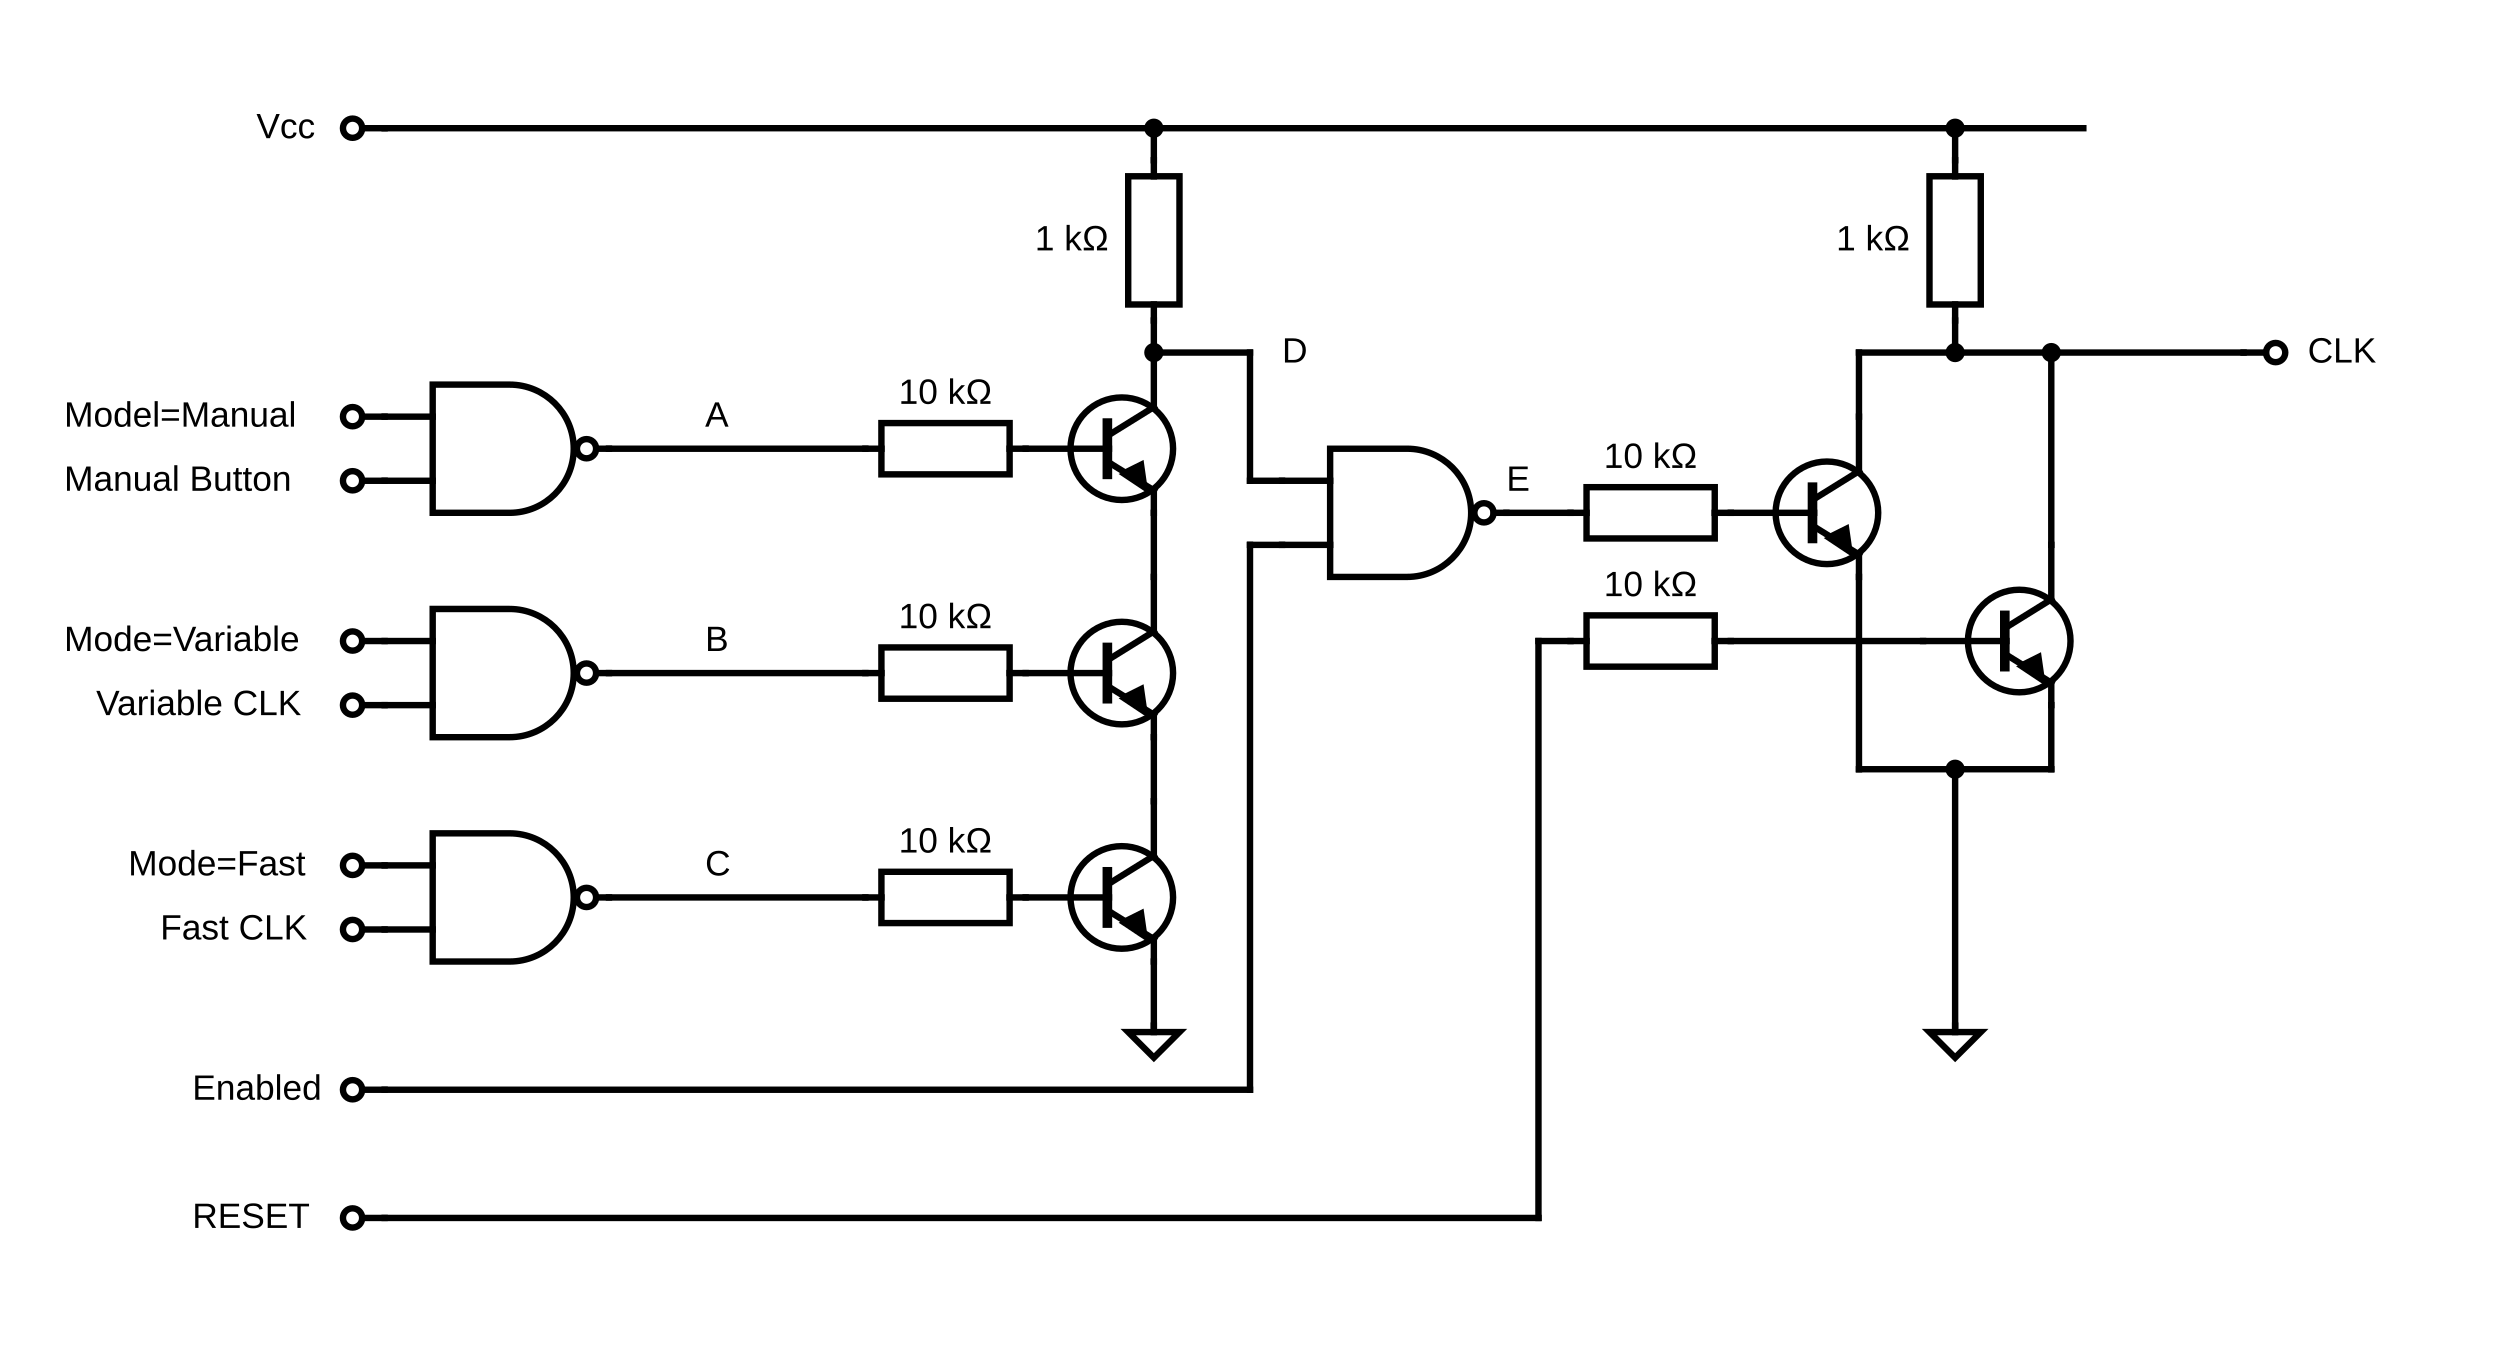
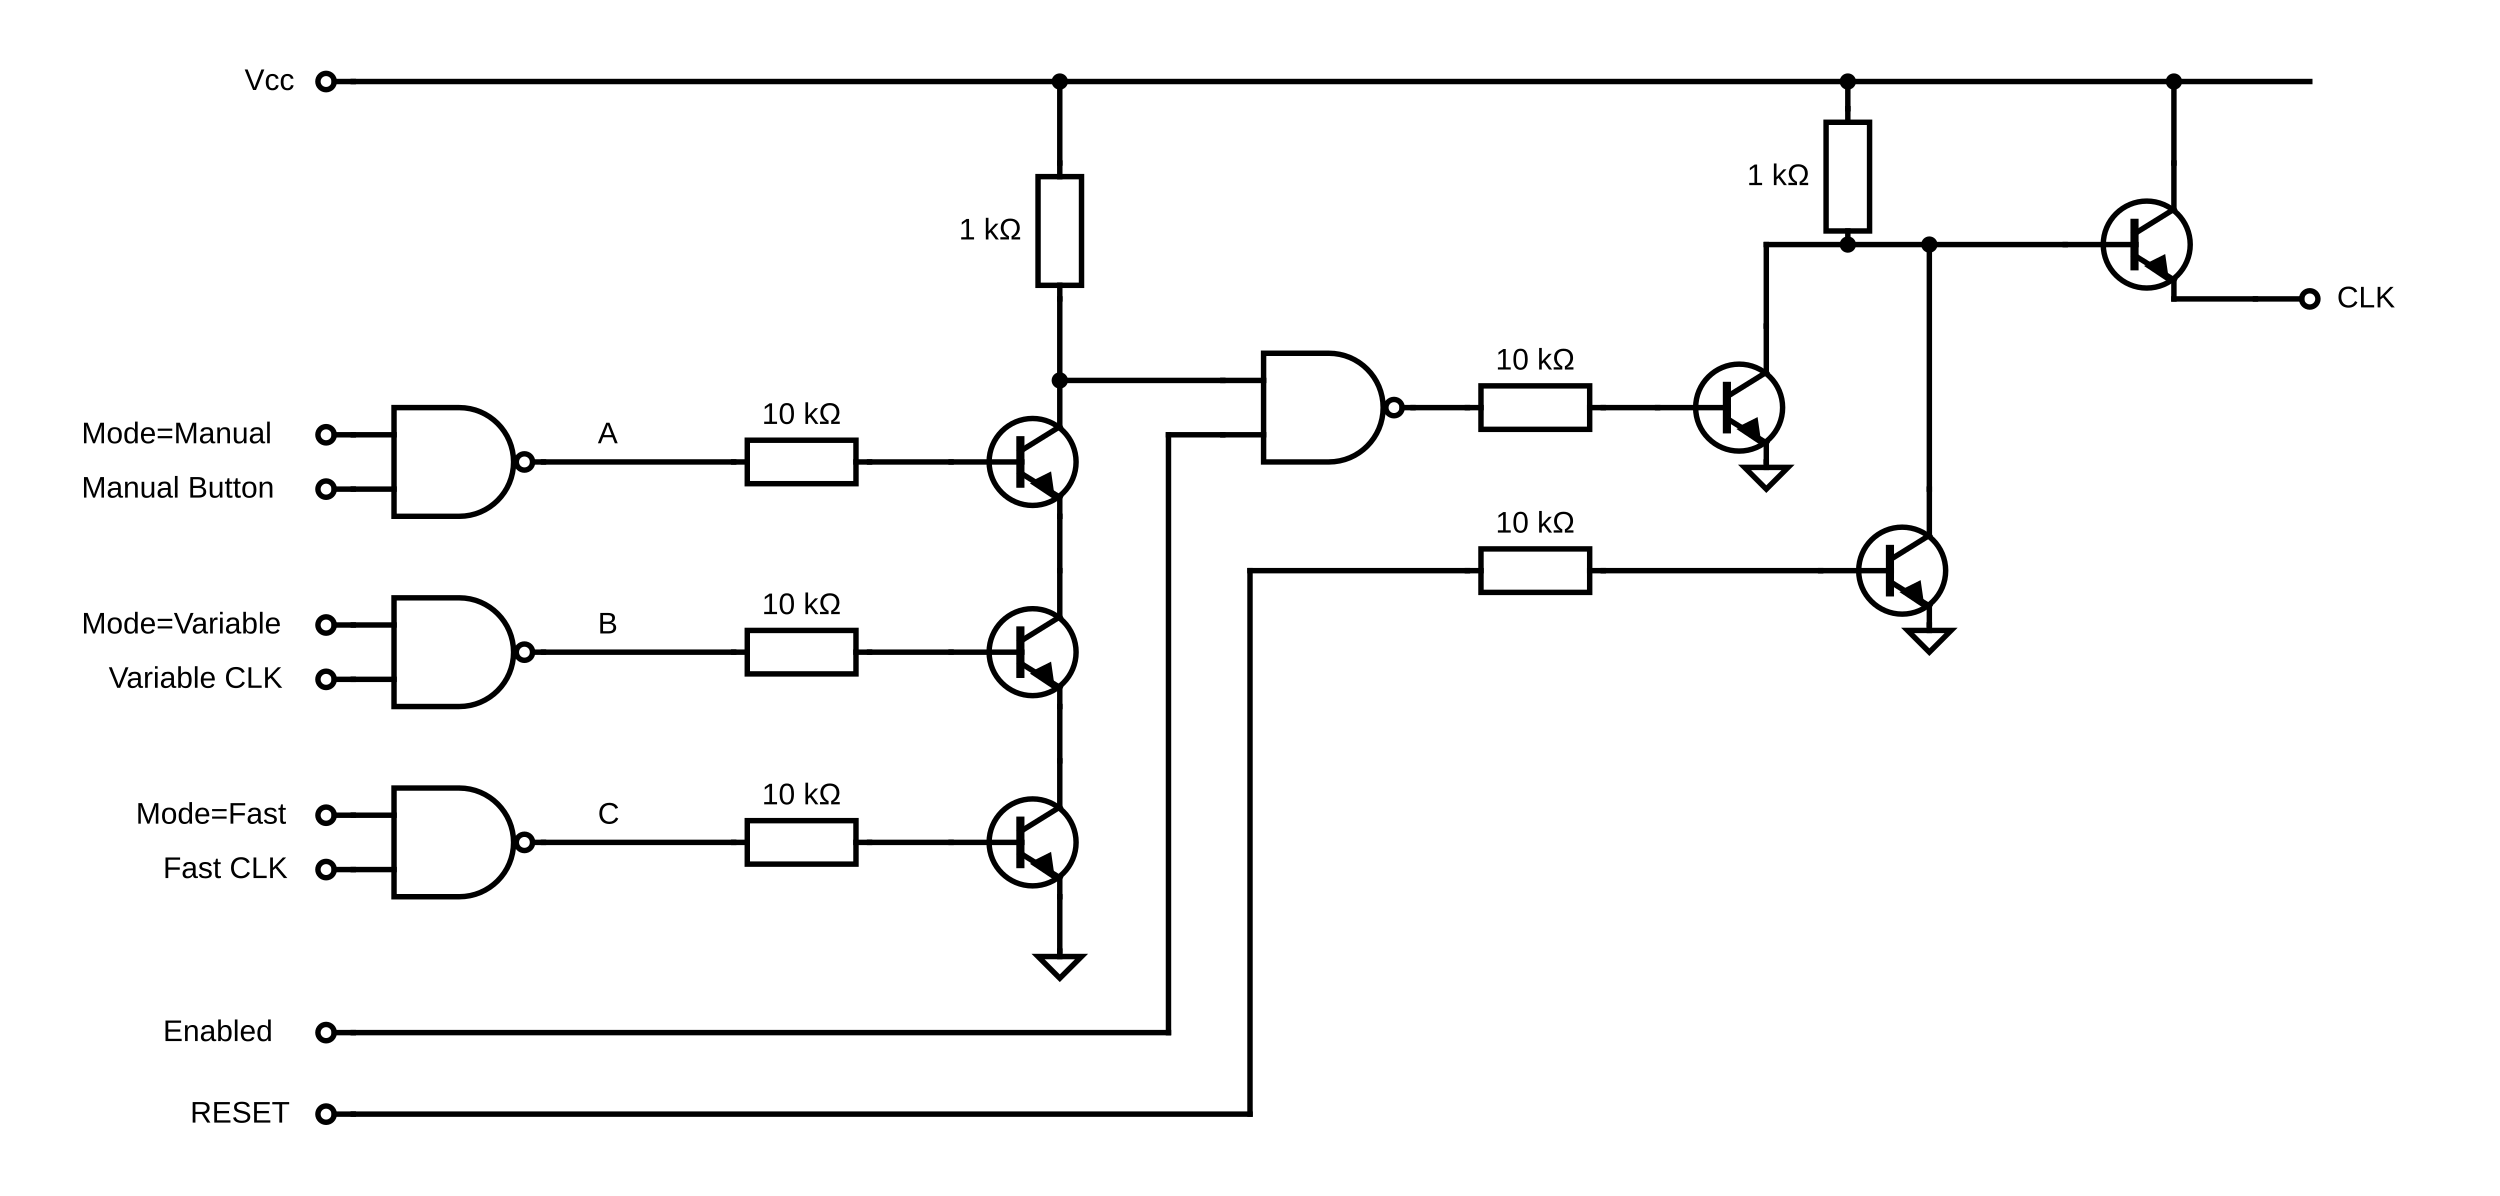
- <svg xmlns="http://www.w3.org/2000/svg" version="1.1" width="780" height="420">
-   <text x="470" y="150" style="font-family:Arial;font-size:11px;text-anchor:start" dominant-baseline="middle" transform="rotate(0, 470, 150)">E</text>
-   <text x="400" y="110" style="font-family:Arial;font-size:11px;text-anchor:start" dominant-baseline="middle" transform="rotate(0, 400, 110)">D</text>
-   <text x="220" y="270" style="font-family:Arial;font-size:11px;text-anchor:start" dominant-baseline="middle" transform="rotate(0, 220, 270)">C</text>
-   <text x="220" y="200" style="font-family:Arial;font-size:11px;text-anchor:start" dominant-baseline="middle" transform="rotate(0, 220, 200)">B</text>
-   <text x="220" y="130" style="font-family:Arial;font-size:11px;text-anchor:start" dominant-baseline="middle" transform="rotate(0, 220, 130)">A</text>
-   <text x="720" y="110" style="font-family:Arial;font-size:11px;text-anchor:start" dominant-baseline="middle" transform="rotate(0, 720, 110)">CLK</text>
-   <text x="60" y="380" style="font-family:Arial;font-size:11px;text-anchor:start" dominant-baseline="middle" transform="rotate(0, 60, 380)">RESET</text>
-   <text x="60" y="340" style="font-family:Arial;font-size:11px;text-anchor:start" dominant-baseline="middle" transform="rotate(0, 60, 340)">Enabled</text>
-   <text x="50" y="290" style="font-family:Arial;font-size:11px;text-anchor:start" dominant-baseline="middle" transform="rotate(0, 50, 290)">Fast CLK</text>
-   <text x="40" y="270" style="font-family:Arial;font-size:11px;text-anchor:start" dominant-baseline="middle" transform="rotate(0, 40, 270)">Mode=Fast</text>
-   <text x="30" y="220" style="font-family:Arial;font-size:11px;text-anchor:start" dominant-baseline="middle" transform="rotate(0, 30, 220)">Variable CLK</text>
-   <text x="20" y="200" style="font-family:Arial;font-size:11px;text-anchor:start" dominant-baseline="middle" transform="rotate(0, 20, 200)">Mode=Variable</text>
-   <text x="20" y="150" style="font-family:Arial;font-size:11px;text-anchor:start" dominant-baseline="middle" transform="rotate(0, 20, 150)">Manual Button</text>
-   <text x="20" y="130" style="font-family:Arial;font-size:11px;text-anchor:start" dominant-baseline="middle" transform="rotate(0, 20, 130)">Model=Manual</text>
-   <text x="80" y="40" style="font-family:Arial;font-size:11px;text-anchor:start" dominant-baseline="middle" transform="rotate(0, 80, 40)">Vcc</text>
-   <text x="718" y="110" style="font-family:Arial;font-size:12px;text-anchor:start" dominant-baseline="middle" transform="rotate(0, 718, 110)" />
-   <line x1="700" y1="110" x2="707" y2="110" style="stroke:rgb(0, 0, 0);stroke-linecap:square;stroke-width:2" />
-   <ellipse cx="710" cy="110" rx="3" ry="3" style="fill-opacity:0;fill:rgb(0, 0, 0);stroke:rgb(0, 0, 0);stroke-width:2" />
-   <text x="102" y="40" style="font-family:Arial;font-size:12px;text-anchor:end" dominant-baseline="middle" transform="rotate(0, 102, 40)" />
-   <line x1="113" y1="40" x2="120" y2="40" style="stroke:rgb(0, 0, 0);stroke-linecap:square;stroke-width:2" />
-   <ellipse cx="110" cy="40" rx="3" ry="3" style="fill-opacity:0;fill:rgb(0, 0, 0);stroke:rgb(0, 0, 0);stroke-width:2" />
-   <text x="102" y="380" style="font-family:Arial;font-size:12px;text-anchor:end" dominant-baseline="middle" transform="rotate(0, 102, 380)" />
-   <line x1="113" y1="380" x2="120" y2="380" style="stroke:rgb(0, 0, 0);stroke-linecap:square;stroke-width:2" />
-   <ellipse cx="110" cy="380" rx="3" ry="3" style="fill-opacity:0;fill:rgb(0, 0, 0);stroke:rgb(0, 0, 0);stroke-width:2" />
-   <text x="102" y="340" style="font-family:Arial;font-size:12px;text-anchor:end" dominant-baseline="middle" transform="rotate(0, 102, 340)" />
-   <line x1="113" y1="340" x2="120" y2="340" style="stroke:rgb(0, 0, 0);stroke-linecap:square;stroke-width:2" />
-   <ellipse cx="110" cy="340" rx="3" ry="3" style="fill-opacity:0;fill:rgb(0, 0, 0);stroke:rgb(0, 0, 0);stroke-width:2" />
-   <text x="102" y="290" style="font-family:Arial;font-size:12px;text-anchor:end" dominant-baseline="middle" transform="rotate(0, 102, 290)" />
-   <line x1="113" y1="290" x2="120" y2="290" style="stroke:rgb(0, 0, 0);stroke-linecap:square;stroke-width:2" />
-   <ellipse cx="110" cy="290" rx="3" ry="3" style="fill-opacity:0;fill:rgb(0, 0, 0);stroke:rgb(0, 0, 0);stroke-width:2" />
-   <text x="102" y="270" style="font-family:Arial;font-size:12px;text-anchor:end" dominant-baseline="middle" transform="rotate(0, 102, 270)" />
-   <line x1="113" y1="270" x2="120" y2="270" style="stroke:rgb(0, 0, 0);stroke-linecap:square;stroke-width:2" />
-   <ellipse cx="110" cy="270" rx="3" ry="3" style="fill-opacity:0;fill:rgb(0, 0, 0);stroke:rgb(0, 0, 0);stroke-width:2" />
-   <text x="102" y="220" style="font-family:Arial;font-size:12px;text-anchor:end" dominant-baseline="middle" transform="rotate(0, 102, 220)" />
-   <line x1="113" y1="220" x2="120" y2="220" style="stroke:rgb(0, 0, 0);stroke-linecap:square;stroke-width:2" />
-   <ellipse cx="110" cy="220" rx="3" ry="3" style="fill-opacity:0;fill:rgb(0, 0, 0);stroke:rgb(0, 0, 0);stroke-width:2" />
-   <text x="102" y="200" style="font-family:Arial;font-size:12px;text-anchor:end" dominant-baseline="middle" transform="rotate(0, 102, 200)" />
-   <line x1="113" y1="200" x2="120" y2="200" style="stroke:rgb(0, 0, 0);stroke-linecap:square;stroke-width:2" />
-   <ellipse cx="110" cy="200" rx="3" ry="3" style="fill-opacity:0;fill:rgb(0, 0, 0);stroke:rgb(0, 0, 0);stroke-width:2" />
-   <text x="102" y="150" style="font-family:Arial;font-size:12px;text-anchor:end" dominant-baseline="middle" transform="rotate(0, 102, 150)" />
-   <line x1="113" y1="150" x2="120" y2="150" style="stroke:rgb(0, 0, 0);stroke-linecap:square;stroke-width:2" />
-   <ellipse cx="110" cy="150" rx="3" ry="3" style="fill-opacity:0;fill:rgb(0, 0, 0);stroke:rgb(0, 0, 0);stroke-width:2" />
-   <text x="102" y="130" style="font-family:Arial;font-size:12px;text-anchor:end" dominant-baseline="middle" transform="rotate(0, 102, 130)" />
-   <line x1="113" y1="130" x2="120" y2="130" style="stroke:rgb(0, 0, 0);stroke-linecap:square;stroke-width:2" />
-   <ellipse cx="110" cy="130" rx="3" ry="3" style="fill-opacity:0;fill:rgb(0, 0, 0);stroke:rgb(0, 0, 0);stroke-width:2" />
-   <line x1="480" y1="200" x2="490" y2="200" style="stroke:rgb(0, 0, 0);stroke-linecap:square;stroke-width:2" />
-   <line x1="480" y1="200" x2="480" y2="380" style="stroke:rgb(0, 0, 0);stroke-linecap:square;stroke-width:2" />
-   <line x1="120" y1="380" x2="480" y2="380" style="stroke:rgb(0, 0, 0);stroke-linecap:square;stroke-width:2" />
-   <line x1="390" y1="170" x2="400" y2="170" style="stroke:rgb(0, 0, 0);stroke-linecap:square;stroke-width:2" />
-   <line x1="390" y1="170" x2="390" y2="340" style="stroke:rgb(0, 0, 0);stroke-linecap:square;stroke-width:2" />
-   <line x1="120" y1="340" x2="390" y2="340" style="stroke:rgb(0, 0, 0);stroke-linecap:square;stroke-width:2" />
-   <line x1="610" y1="320" x2="610" y2="322" style="stroke:rgb(0, 0, 0);stroke-linecap:square;stroke-width:2" />
-   <path d="M 602,322 L 618,322 L 610,330 L 602,322 Z" style="fill-opacity:0;fill:rgb(0, 0, 0);stroke:rgb(0, 0, 0);stroke-linecap:square;stroke-width:2" />
-   <line x1="360" y1="320" x2="360" y2="322" style="stroke:rgb(0, 0, 0);stroke-linecap:square;stroke-width:2" />
-   <path d="M 352,322 L 368,322 L 360,330 L 352,322 Z" style="fill-opacity:0;fill:rgb(0, 0, 0);stroke:rgb(0, 0, 0);stroke-linecap:square;stroke-width:2" />
-   <line x1="190" y1="280" x2="270" y2="280" style="stroke:rgb(0, 0, 0);stroke-linecap:square;stroke-width:2" />
-   <line x1="190" y1="210" x2="270" y2="210" style="stroke:rgb(0, 0, 0);stroke-linecap:square;stroke-width:2" />
-   <line x1="190" y1="140" x2="270" y2="140" style="stroke:rgb(0, 0, 0);stroke-linecap:square;stroke-width:2" />
-   <line x1="470" y1="160" x2="490" y2="160" style="stroke:rgb(0, 0, 0);stroke-linecap:square;stroke-width:2" />
-   <line x1="540" y1="200" x2="600" y2="200" style="stroke:rgb(0, 0, 0);stroke-linecap:square;stroke-width:2" />
-   <line x1="610" y1="40" x2="610" y2="50" style="stroke:rgb(0, 0, 0);stroke-linecap:square;stroke-width:2" />
-   <line x1="360" y1="40" x2="360" y2="50" style="stroke:rgb(0, 0, 0);stroke-linecap:square;stroke-width:2" />
-   <line x1="390" y1="150" x2="400" y2="150" style="stroke:rgb(0, 0, 0);stroke-linecap:square;stroke-width:2" />
-   <line x1="390" y1="110" x2="390" y2="150" style="stroke:rgb(0, 0, 0);stroke-linecap:square;stroke-width:2" />
-   <line x1="360" y1="110" x2="390" y2="110" style="stroke:rgb(0, 0, 0);stroke-linecap:square;stroke-width:2" />
-   <line x1="360" y1="100" x2="360" y2="110" style="stroke:rgb(0, 0, 0);stroke-linecap:square;stroke-width:2" />
-   <line x1="270" y1="280" x2="275" y2="280" style="stroke:rgb(0, 0, 0);stroke-linecap:square;stroke-width:2" />
-   <line x1="315" y1="280" x2="320" y2="280" style="stroke:rgb(0, 0, 0);stroke-linecap:square;stroke-width:2" />
-   <rect x="275" y="272" width="40" height="16" style="fill-opacity:0;fill:rgb(0, 0, 0);stroke:rgb(0, 0, 0);stroke-width:2" />
-   <text x="295" y="266" style="font-family:Arial;font-size:11px;text-anchor:middle" dominant-baseline="baseline" transform="rotate(0, 295, 266)">10 kΩ</text>
-   <line x1="270" y1="210" x2="275" y2="210" style="stroke:rgb(0, 0, 0);stroke-linecap:square;stroke-width:2" />
-   <line x1="315" y1="210" x2="320" y2="210" style="stroke:rgb(0, 0, 0);stroke-linecap:square;stroke-width:2" />
-   <rect x="275" y="202" width="40" height="16" style="fill-opacity:0;fill:rgb(0, 0, 0);stroke:rgb(0, 0, 0);stroke-width:2" />
-   <text x="295" y="196" style="font-family:Arial;font-size:11px;text-anchor:middle" dominant-baseline="baseline" transform="rotate(0, 295, 196)">10 kΩ</text>
-   <line x1="270" y1="140" x2="275" y2="140" style="stroke:rgb(0, 0, 0);stroke-linecap:square;stroke-width:2" />
-   <line x1="315" y1="140" x2="320" y2="140" style="stroke:rgb(0, 0, 0);stroke-linecap:square;stroke-width:2" />
-   <rect x="275" y="132" width="40" height="16" style="fill-opacity:0;fill:rgb(0, 0, 0);stroke:rgb(0, 0, 0);stroke-width:2" />
-   <text x="295" y="126" style="font-family:Arial;font-size:11px;text-anchor:middle" dominant-baseline="baseline" transform="rotate(0, 295, 126)">10 kΩ</text>
-   <line x1="490" y1="200" x2="495" y2="200" style="stroke:rgb(0, 0, 0);stroke-linecap:square;stroke-width:2" />
-   <line x1="535" y1="200" x2="540" y2="200" style="stroke:rgb(0, 0, 0);stroke-linecap:square;stroke-width:2" />
-   <rect x="495" y="192" width="40" height="16" style="fill-opacity:0;fill:rgb(0, 0, 0);stroke:rgb(0, 0, 0);stroke-width:2" />
-   <text x="515" y="186" style="font-family:Arial;font-size:11px;text-anchor:middle" dominant-baseline="baseline" transform="rotate(0, 515, 186)">10 kΩ</text>
-   <line x1="490" y1="160" x2="495" y2="160" style="stroke:rgb(0, 0, 0);stroke-linecap:square;stroke-width:2" />
-   <line x1="535" y1="160" x2="540" y2="160" style="stroke:rgb(0, 0, 0);stroke-linecap:square;stroke-width:2" />
-   <rect x="495" y="152" width="40" height="16" style="fill-opacity:0;fill:rgb(0, 0, 0);stroke:rgb(0, 0, 0);stroke-width:2" />
-   <text x="515" y="146" style="font-family:Arial;font-size:11px;text-anchor:middle" dominant-baseline="baseline" transform="rotate(0, 515, 146)">10 kΩ</text>
-   <line x1="640" y1="110" x2="700" y2="110" style="stroke:rgb(0, 0, 0);stroke-linecap:square;stroke-width:2" />
-   <line x1="640" y1="110" x2="640" y2="170" style="stroke:rgb(0, 0, 0);stroke-linecap:square;stroke-width:2" />
-   <line x1="610" y1="110" x2="640" y2="110" style="stroke:rgb(0, 0, 0);stroke-linecap:square;stroke-width:2" />
-   <line x1="580" y1="110" x2="580" y2="130" style="stroke:rgb(0, 0, 0);stroke-linecap:square;stroke-width:2" />
-   <line x1="580" y1="110" x2="610" y2="110" style="stroke:rgb(0, 0, 0);stroke-linecap:square;stroke-width:2" />
-   <line x1="610" y1="100" x2="610" y2="110" style="stroke:rgb(0, 0, 0);stroke-linecap:square;stroke-width:2" />
-   <line x1="610" y1="50" x2="610" y2="55" style="stroke:rgb(0, 0, 0);stroke-linecap:square;stroke-width:2" />
-   <line x1="610" y1="95" x2="610" y2="100" style="stroke:rgb(0, 0, 0);stroke-linecap:square;stroke-width:2" />
-   <rect x="602" y="55" width="16" height="40" style="fill-opacity:0;fill:rgb(0, 0, 0);stroke:rgb(0, 0, 0);stroke-width:2" />
-   <text x="596" y="75" style="font-family:Arial;font-size:11px;text-anchor:end" dominant-baseline="middle" transform="rotate(0, 596, 75)">1 kΩ</text>
-   <line x1="360" y1="50" x2="360" y2="55" style="stroke:rgb(0, 0, 0);stroke-linecap:square;stroke-width:2" />
-   <line x1="360" y1="95" x2="360" y2="100" style="stroke:rgb(0, 0, 0);stroke-linecap:square;stroke-width:2" />
-   <rect x="352" y="55" width="16" height="40" style="fill-opacity:0;fill:rgb(0, 0, 0);stroke:rgb(0, 0, 0);stroke-width:2" />
-   <text x="346" y="75" style="font-family:Arial;font-size:11px;text-anchor:end" dominant-baseline="middle" transform="rotate(0, 346, 75)">1 kΩ</text>
-   <line x1="610" y1="240" x2="610" y2="320" style="stroke:rgb(0, 0, 0);stroke-linecap:square;stroke-width:2" />
-   <line x1="580" y1="240" x2="640" y2="240" style="stroke:rgb(0, 0, 0);stroke-linecap:square;stroke-width:2" />
-   <line x1="640" y1="220" x2="640" y2="240" style="stroke:rgb(0, 0, 0);stroke-linecap:square;stroke-width:2" />
-   <line x1="580" y1="180" x2="580" y2="240" style="stroke:rgb(0, 0, 0);stroke-linecap:square;stroke-width:2" />
-   <line x1="360" y1="300" x2="360" y2="320" style="stroke:rgb(0, 0, 0);stroke-linecap:square;stroke-width:2" />
-   <line x1="360" y1="230" x2="360" y2="250" style="stroke:rgb(0, 0, 0);stroke-linecap:square;stroke-width:2" />
-   <line x1="360" y1="160" x2="360" y2="180" style="stroke:rgb(0, 0, 0);stroke-linecap:square;stroke-width:2" />
-   <line x1="120" y1="40" x2="650" y2="40" style="stroke:rgb(0, 0, 0);stroke-linecap:square;stroke-width:2" />
-   <line x1="640" y1="170" x2="640" y2="187" style="stroke:rgb(0, 0, 0);stroke-linecap:square;stroke-width:2" />
-   <line x1="640" y1="213" x2="640" y2="220" style="stroke:rgb(0, 0, 0);stroke-linecap:square;stroke-width:2" />
-   <line x1="600" y1="200" x2="626" y2="200" style="stroke:rgb(0, 0, 0);stroke-linecap:square;stroke-width:2" />
-   <line x1="625.5" y1="192" x2="625.5" y2="208" style="stroke:rgb(0, 0, 0);stroke-linecap:square;stroke-width:3" />
-   <line x1="640" y1="187" x2="625.5" y2="196" style="stroke:rgb(0, 0, 0);stroke-linecap:square;stroke-width:2" />
-   <line x1="625.5" y1="204" x2="640" y2="213" style="stroke:rgb(0, 0, 0);stroke-linecap:square;stroke-width:2" />
-   <ellipse cx="630" cy="200" rx="16" ry="16" style="fill-opacity:0;fill:rgb(0, 0, 0);stroke:rgb(0, 0, 0);stroke-width:2" />
-   <path d="M 632,207 L 636,205 L 637,212 L 631,208 L 633,207" style="fill-opacity:1;fill:rgb(0, 0, 0);stroke:rgb(0, 0, 0);stroke-linecap:square;stroke-width:2" />
-   <line x1="580" y1="130" x2="580" y2="147" style="stroke:rgb(0, 0, 0);stroke-linecap:square;stroke-width:2" />
-   <line x1="580" y1="173" x2="580" y2="180" style="stroke:rgb(0, 0, 0);stroke-linecap:square;stroke-width:2" />
-   <line x1="540" y1="160" x2="566" y2="160" style="stroke:rgb(0, 0, 0);stroke-linecap:square;stroke-width:2" />
-   <line x1="565.5" y1="152" x2="565.5" y2="168" style="stroke:rgb(0, 0, 0);stroke-linecap:square;stroke-width:3" />
-   <line x1="580" y1="147" x2="565.5" y2="156" style="stroke:rgb(0, 0, 0);stroke-linecap:square;stroke-width:2" />
-   <line x1="565.5" y1="164" x2="580" y2="173" style="stroke:rgb(0, 0, 0);stroke-linecap:square;stroke-width:2" />
-   <ellipse cx="570" cy="160" rx="16" ry="16" style="fill-opacity:0;fill:rgb(0, 0, 0);stroke:rgb(0, 0, 0);stroke-width:2" />
-   <path d="M 572,167 L 576,165 L 577,172 L 571,168 L 573,167" style="fill-opacity:1;fill:rgb(0, 0, 0);stroke:rgb(0, 0, 0);stroke-linecap:square;stroke-width:2" />
-   <line x1="360" y1="250" x2="360" y2="267" style="stroke:rgb(0, 0, 0);stroke-linecap:square;stroke-width:2" />
-   <line x1="360" y1="293" x2="360" y2="300" style="stroke:rgb(0, 0, 0);stroke-linecap:square;stroke-width:2" />
-   <line x1="320" y1="280" x2="346" y2="280" style="stroke:rgb(0, 0, 0);stroke-linecap:square;stroke-width:2" />
-   <line x1="345.5" y1="272" x2="345.5" y2="288" style="stroke:rgb(0, 0, 0);stroke-linecap:square;stroke-width:3" />
-   <line x1="360" y1="267" x2="345.5" y2="276" style="stroke:rgb(0, 0, 0);stroke-linecap:square;stroke-width:2" />
-   <line x1="345.5" y1="284" x2="360" y2="293" style="stroke:rgb(0, 0, 0);stroke-linecap:square;stroke-width:2" />
-   <ellipse cx="350" cy="280" rx="16" ry="16" style="fill-opacity:0;fill:rgb(0, 0, 0);stroke:rgb(0, 0, 0);stroke-width:2" />
-   <path d="M 352,287 L 356,285 L 357,292 L 351,288 L 353,287" style="fill-opacity:1;fill:rgb(0, 0, 0);stroke:rgb(0, 0, 0);stroke-linecap:square;stroke-width:2" />
-   <line x1="360" y1="180" x2="360" y2="197" style="stroke:rgb(0, 0, 0);stroke-linecap:square;stroke-width:2" />
-   <line x1="360" y1="223" x2="360" y2="230" style="stroke:rgb(0, 0, 0);stroke-linecap:square;stroke-width:2" />
-   <line x1="320" y1="210" x2="346" y2="210" style="stroke:rgb(0, 0, 0);stroke-linecap:square;stroke-width:2" />
-   <line x1="345.5" y1="202" x2="345.5" y2="218" style="stroke:rgb(0, 0, 0);stroke-linecap:square;stroke-width:3" />
-   <line x1="360" y1="197" x2="345.5" y2="206" style="stroke:rgb(0, 0, 0);stroke-linecap:square;stroke-width:2" />
-   <line x1="345.5" y1="214" x2="360" y2="223" style="stroke:rgb(0, 0, 0);stroke-linecap:square;stroke-width:2" />
-   <ellipse cx="350" cy="210" rx="16" ry="16" style="fill-opacity:0;fill:rgb(0, 0, 0);stroke:rgb(0, 0, 0);stroke-width:2" />
-   <path d="M 352,217 L 356,215 L 357,222 L 351,218 L 353,217" style="fill-opacity:1;fill:rgb(0, 0, 0);stroke:rgb(0, 0, 0);stroke-linecap:square;stroke-width:2" />
-   <line x1="360" y1="110" x2="360" y2="127" style="stroke:rgb(0, 0, 0);stroke-linecap:square;stroke-width:2" />
-   <line x1="360" y1="153" x2="360" y2="160" style="stroke:rgb(0, 0, 0);stroke-linecap:square;stroke-width:2" />
-   <line x1="320" y1="140" x2="346" y2="140" style="stroke:rgb(0, 0, 0);stroke-linecap:square;stroke-width:2" />
-   <line x1="345.5" y1="132" x2="345.5" y2="148" style="stroke:rgb(0, 0, 0);stroke-linecap:square;stroke-width:3" />
-   <line x1="360" y1="127" x2="345.5" y2="136" style="stroke:rgb(0, 0, 0);stroke-linecap:square;stroke-width:2" />
-   <line x1="345.5" y1="144" x2="360" y2="153" style="stroke:rgb(0, 0, 0);stroke-linecap:square;stroke-width:2" />
-   <ellipse cx="350" cy="140" rx="16" ry="16" style="fill-opacity:0;fill:rgb(0, 0, 0);stroke:rgb(0, 0, 0);stroke-width:2" />
-   <path d="M 352,147 L 356,145 L 357,152 L 351,148 L 353,147" style="fill-opacity:1;fill:rgb(0, 0, 0);stroke:rgb(0, 0, 0);stroke-linecap:square;stroke-width:2" />
-   <line x1="400" y1="150" x2="415" y2="150" style="stroke:rgb(0, 0, 0);stroke-linecap:square;stroke-width:2" />
-   <line x1="400" y1="170" x2="415" y2="170" style="stroke:rgb(0, 0, 0);stroke-linecap:square;stroke-width:2" />
-   <path d="M 415,150 M 415,140 L 439,140 A 5,5 90 1 1 439,180 L 415,180 L 415,140 Z M 460,160 A 2,2 0 0 1 466,160 A 2,2 0 0 1 460,160 Z" style="fill-opacity:0;fill:rgb(0, 0, 0);stroke:rgb(0, 0, 0);stroke-linecap:square;stroke-width:2" />
-   <line x1="466" y1="160" x2="470" y2="160" style="stroke:rgb(0, 0, 0);stroke-linecap:square;stroke-width:2" />
-   <line x1="120" y1="270" x2="135" y2="270" style="stroke:rgb(0, 0, 0);stroke-linecap:square;stroke-width:2" />
-   <line x1="120" y1="290" x2="135" y2="290" style="stroke:rgb(0, 0, 0);stroke-linecap:square;stroke-width:2" />
-   <path d="M 135,270 M 135,260 L 159,260 A 5,5 90 1 1 159,300 L 135,300 L 135,260 Z M 180,280 A 2,2 0 0 1 186,280 A 2,2 0 0 1 180,280 Z" style="fill-opacity:0;fill:rgb(0, 0, 0);stroke:rgb(0, 0, 0);stroke-linecap:square;stroke-width:2" />
-   <line x1="186" y1="280" x2="190" y2="280" style="stroke:rgb(0, 0, 0);stroke-linecap:square;stroke-width:2" />
-   <line x1="120" y1="200" x2="135" y2="200" style="stroke:rgb(0, 0, 0);stroke-linecap:square;stroke-width:2" />
-   <line x1="120" y1="220" x2="135" y2="220" style="stroke:rgb(0, 0, 0);stroke-linecap:square;stroke-width:2" />
-   <path d="M 135,200 M 135,190 L 159,190 A 5,5 90 1 1 159,230 L 135,230 L 135,190 Z M 180,210 A 2,2 0 0 1 186,210 A 2,2 0 0 1 180,210 Z" style="fill-opacity:0;fill:rgb(0, 0, 0);stroke:rgb(0, 0, 0);stroke-linecap:square;stroke-width:2" />
-   <line x1="186" y1="210" x2="190" y2="210" style="stroke:rgb(0, 0, 0);stroke-linecap:square;stroke-width:2" />
-   <line x1="120" y1="130" x2="135" y2="130" style="stroke:rgb(0, 0, 0);stroke-linecap:square;stroke-width:2" />
-   <line x1="120" y1="150" x2="135" y2="150" style="stroke:rgb(0, 0, 0);stroke-linecap:square;stroke-width:2" />
-   <path d="M 135,130 M 135,120 L 159,120 A 5,5 90 1 1 159,160 L 135,160 L 135,120 Z M 180,140 A 2,2 0 0 1 186,140 A 2,2 0 0 1 180,140 Z" style="fill-opacity:0;fill:rgb(0, 0, 0);stroke:rgb(0, 0, 0);stroke-linecap:square;stroke-width:2" />
-   <line x1="186" y1="140" x2="190" y2="140" style="stroke:rgb(0, 0, 0);stroke-linecap:square;stroke-width:2" />
-   <ellipse cx="610" cy="40" rx="2" ry="2" style="fill-opacity:1;fill:rgb(0, 0, 0);stroke:rgb(0, 0, 0);stroke-width:2" />
-   <ellipse cx="360" cy="40" rx="2" ry="2" style="fill-opacity:1;fill:rgb(0, 0, 0);stroke:rgb(0, 0, 0);stroke-width:2" />
-   <ellipse cx="360" cy="110" rx="2" ry="2" style="fill-opacity:1;fill:rgb(0, 0, 0);stroke:rgb(0, 0, 0);stroke-width:2" />
-   <ellipse cx="640" cy="110" rx="2" ry="2" style="fill-opacity:1;fill:rgb(0, 0, 0);stroke:rgb(0, 0, 0);stroke-width:2" />
-   <ellipse cx="610" cy="110" rx="2" ry="2" style="fill-opacity:1;fill:rgb(0, 0, 0);stroke:rgb(0, 0, 0);stroke-width:2" />
-   <ellipse cx="610" cy="240" rx="2" ry="2" style="fill-opacity:1;fill:rgb(0, 0, 0);stroke:rgb(0, 0, 0);stroke-width:2" />
+ <svg xmlns="http://www.w3.org/2000/svg" version="1.1" width="920" height="440">
+   <text x="860" y="110" style="font-family:Arial;font-size:11px;text-anchor:start" dominant-baseline="middle" transform="rotate(0, 860, 110)">CLK</text>
+   <text x="858" y="110" style="font-family:Arial;font-size:12px;text-anchor:start" dominant-baseline="middle" transform="rotate(0, 858, 110)" />
+   <line x1="830" y1="110" x2="847" y2="110" style="stroke:rgb(0, 0, 0);stroke-linecap:square;stroke-width:2" />
+   <ellipse cx="850" cy="110" rx="3" ry="3" style="fill-opacity:0;fill:rgb(0, 0, 0);stroke:rgb(0, 0, 0);stroke-width:2" />
+   <line x1="800" y1="110" x2="830" y2="110" style="stroke:rgb(0, 0, 0);stroke-linecap:square;stroke-width:2" />
+   <line x1="800" y1="30" x2="800" y2="60" style="stroke:rgb(0, 0, 0);stroke-linecap:square;stroke-width:2" />
+   <line x1="710" y1="90" x2="760" y2="90" style="stroke:rgb(0, 0, 0);stroke-linecap:square;stroke-width:2" />
+   <line x1="710" y1="230" x2="710" y2="232" style="stroke:rgb(0, 0, 0);stroke-linecap:square;stroke-width:2" />
+   <path d="M 702,232 L 718,232 L 710,240 L 702,232 Z" style="fill-opacity:0;fill:rgb(0, 0, 0);stroke:rgb(0, 0, 0);stroke-linecap:square;stroke-width:2" />
+   <line x1="650" y1="170" x2="650" y2="172" style="stroke:rgb(0, 0, 0);stroke-linecap:square;stroke-width:2" />
+   <path d="M 642,172 L 658,172 L 650,180 L 642,172 Z" style="fill-opacity:0;fill:rgb(0, 0, 0);stroke:rgb(0, 0, 0);stroke-linecap:square;stroke-width:2" />
+   <line x1="710" y1="90" x2="710" y2="180" style="stroke:rgb(0, 0, 0);stroke-linecap:square;stroke-width:2" />
+   <line x1="680" y1="90" x2="710" y2="90" style="stroke:rgb(0, 0, 0);stroke-linecap:square;stroke-width:2" />
+   <line x1="650" y1="90" x2="650" y2="120" style="stroke:rgb(0, 0, 0);stroke-linecap:square;stroke-width:2" />
+   <line x1="650" y1="90" x2="680" y2="90" style="stroke:rgb(0, 0, 0);stroke-linecap:square;stroke-width:2" />
+   <line x1="680" y1="30" x2="680" y2="40" style="stroke:rgb(0, 0, 0);stroke-linecap:square;stroke-width:2" />
+   <text x="70" y="410" style="font-family:Arial;font-size:11px;text-anchor:start" dominant-baseline="middle" transform="rotate(0, 70, 410)">RESET</text>
+   <text x="112" y="410" style="font-family:Arial;font-size:12px;text-anchor:end" dominant-baseline="middle" transform="rotate(0, 112, 410)" />
+   <line x1="123" y1="410" x2="130" y2="410" style="stroke:rgb(0, 0, 0);stroke-linecap:square;stroke-width:2" />
+   <ellipse cx="120" cy="410" rx="3" ry="3" style="fill-opacity:0;fill:rgb(0, 0, 0);stroke:rgb(0, 0, 0);stroke-width:2" />
+   <line x1="130" y1="410" x2="460" y2="410" style="stroke:rgb(0, 0, 0);stroke-linecap:square;stroke-width:2" />
+   <line x1="460" y1="210" x2="460" y2="410" style="stroke:rgb(0, 0, 0);stroke-linecap:square;stroke-width:2" />
+   <line x1="460" y1="210" x2="540" y2="210" style="stroke:rgb(0, 0, 0);stroke-linecap:square;stroke-width:2" />
+   <line x1="590" y1="210" x2="670" y2="210" style="stroke:rgb(0, 0, 0);stroke-linecap:square;stroke-width:2" />
+   <line x1="590" y1="150" x2="610" y2="150" style="stroke:rgb(0, 0, 0);stroke-linecap:square;stroke-width:2" />
+   <line x1="520" y1="150" x2="540" y2="150" style="stroke:rgb(0, 0, 0);stroke-linecap:square;stroke-width:2" />
+   <line x1="800" y1="60" x2="800" y2="77" style="stroke:rgb(0, 0, 0);stroke-linecap:square;stroke-width:2" />
+   <line x1="800" y1="103" x2="800" y2="110" style="stroke:rgb(0, 0, 0);stroke-linecap:square;stroke-width:2" />
+   <line x1="760" y1="90" x2="786" y2="90" style="stroke:rgb(0, 0, 0);stroke-linecap:square;stroke-width:2" />
+   <line x1="785.5" y1="82" x2="785.5" y2="98" style="stroke:rgb(0, 0, 0);stroke-linecap:square;stroke-width:3" />
+   <line x1="800" y1="77" x2="785.5" y2="86" style="stroke:rgb(0, 0, 0);stroke-linecap:square;stroke-width:2" />
+   <line x1="785.5" y1="94" x2="800" y2="103" style="stroke:rgb(0, 0, 0);stroke-linecap:square;stroke-width:2" />
+   <ellipse cx="790" cy="90" rx="16" ry="16" style="fill-opacity:0;fill:rgb(0, 0, 0);stroke:rgb(0, 0, 0);stroke-width:2" />
+   <path d="M 792,97 L 796,95 L 797,102 L 791,98 L 793,97" style="fill-opacity:1;fill:rgb(0, 0, 0);stroke:rgb(0, 0, 0);stroke-linecap:square;stroke-width:2" />
+   <line x1="680" y1="40" x2="680" y2="45" style="stroke:rgb(0, 0, 0);stroke-linecap:square;stroke-width:2" />
+   <line x1="680" y1="85" x2="680" y2="90" style="stroke:rgb(0, 0, 0);stroke-linecap:square;stroke-width:2" />
+   <rect x="672" y="45" width="16" height="40" style="fill-opacity:0;fill:rgb(0, 0, 0);stroke:rgb(0, 0, 0);stroke-width:2" />
+   <text x="666" y="65" style="font-family:Arial;font-size:11px;text-anchor:end" dominant-baseline="middle" transform="rotate(0, 666, 65)">1 kΩ</text>
+   <line x1="710" y1="180" x2="710" y2="197" style="stroke:rgb(0, 0, 0);stroke-linecap:square;stroke-width:2" />
+   <line x1="710" y1="223" x2="710" y2="230" style="stroke:rgb(0, 0, 0);stroke-linecap:square;stroke-width:2" />
+   <line x1="670" y1="210" x2="696" y2="210" style="stroke:rgb(0, 0, 0);stroke-linecap:square;stroke-width:2" />
+   <line x1="695.5" y1="202" x2="695.5" y2="218" style="stroke:rgb(0, 0, 0);stroke-linecap:square;stroke-width:3" />
+   <line x1="710" y1="197" x2="695.5" y2="206" style="stroke:rgb(0, 0, 0);stroke-linecap:square;stroke-width:2" />
+   <line x1="695.5" y1="214" x2="710" y2="223" style="stroke:rgb(0, 0, 0);stroke-linecap:square;stroke-width:2" />
+   <ellipse cx="700" cy="210" rx="16" ry="16" style="fill-opacity:0;fill:rgb(0, 0, 0);stroke:rgb(0, 0, 0);stroke-width:2" />
+   <path d="M 702,217 L 706,215 L 707,222 L 701,218 L 703,217" style="fill-opacity:1;fill:rgb(0, 0, 0);stroke:rgb(0, 0, 0);stroke-linecap:square;stroke-width:2" />
+   <line x1="650" y1="120" x2="650" y2="137" style="stroke:rgb(0, 0, 0);stroke-linecap:square;stroke-width:2" />
+   <line x1="650" y1="163" x2="650" y2="170" style="stroke:rgb(0, 0, 0);stroke-linecap:square;stroke-width:2" />
+   <line x1="610" y1="150" x2="636" y2="150" style="stroke:rgb(0, 0, 0);stroke-linecap:square;stroke-width:2" />
+   <line x1="635.5" y1="142" x2="635.5" y2="158" style="stroke:rgb(0, 0, 0);stroke-linecap:square;stroke-width:3" />
+   <line x1="650" y1="137" x2="635.5" y2="146" style="stroke:rgb(0, 0, 0);stroke-linecap:square;stroke-width:2" />
+   <line x1="635.5" y1="154" x2="650" y2="163" style="stroke:rgb(0, 0, 0);stroke-linecap:square;stroke-width:2" />
+   <ellipse cx="640" cy="150" rx="16" ry="16" style="fill-opacity:0;fill:rgb(0, 0, 0);stroke:rgb(0, 0, 0);stroke-width:2" />
+   <path d="M 642,157 L 646,155 L 647,162 L 641,158 L 643,157" style="fill-opacity:1;fill:rgb(0, 0, 0);stroke:rgb(0, 0, 0);stroke-linecap:square;stroke-width:2" />
+   <line x1="540" y1="210" x2="545" y2="210" style="stroke:rgb(0, 0, 0);stroke-linecap:square;stroke-width:2" />
+   <line x1="585" y1="210" x2="590" y2="210" style="stroke:rgb(0, 0, 0);stroke-linecap:square;stroke-width:2" />
+   <rect x="545" y="202" width="40" height="16" style="fill-opacity:0;fill:rgb(0, 0, 0);stroke:rgb(0, 0, 0);stroke-width:2" />
+   <text x="565" y="196" style="font-family:Arial;font-size:11px;text-anchor:middle" dominant-baseline="baseline" transform="rotate(0, 565, 196)">10 kΩ</text>
+   <line x1="540" y1="150" x2="545" y2="150" style="stroke:rgb(0, 0, 0);stroke-linecap:square;stroke-width:2" />
+   <line x1="585" y1="150" x2="590" y2="150" style="stroke:rgb(0, 0, 0);stroke-linecap:square;stroke-width:2" />
+   <rect x="545" y="142" width="40" height="16" style="fill-opacity:0;fill:rgb(0, 0, 0);stroke:rgb(0, 0, 0);stroke-width:2" />
+   <text x="565" y="136" style="font-family:Arial;font-size:11px;text-anchor:middle" dominant-baseline="baseline" transform="rotate(0, 565, 136)">10 kΩ</text>
+   <line x1="390" y1="30" x2="390" y2="60" style="stroke:rgb(0, 0, 0);stroke-linecap:square;stroke-width:2" />
+   <text x="90" y="30" style="font-family:Arial;font-size:11px;text-anchor:start" dominant-baseline="middle" transform="rotate(0, 90, 30)">Vcc</text>
+   <text x="112" y="30" style="font-family:Arial;font-size:12px;text-anchor:end" dominant-baseline="middle" transform="rotate(0, 112, 30)" />
+   <line x1="123" y1="30" x2="130" y2="30" style="stroke:rgb(0, 0, 0);stroke-linecap:square;stroke-width:2" />
+   <ellipse cx="120" cy="30" rx="3" ry="3" style="fill-opacity:0;fill:rgb(0, 0, 0);stroke:rgb(0, 0, 0);stroke-width:2" />
+   <line x1="130" y1="30" x2="850" y2="30" style="stroke:rgb(0, 0, 0);stroke-linecap:square;stroke-width:2" />
+   <line x1="390" y1="140" x2="450" y2="140" style="stroke:rgb(0, 0, 0);stroke-linecap:square;stroke-width:2" />
+   <line x1="390" y1="110" x2="390" y2="140" style="stroke:rgb(0, 0, 0);stroke-linecap:square;stroke-width:2" />
+   <line x1="390" y1="60" x2="390" y2="65" style="stroke:rgb(0, 0, 0);stroke-linecap:square;stroke-width:2" />
+   <line x1="390" y1="105" x2="390" y2="110" style="stroke:rgb(0, 0, 0);stroke-linecap:square;stroke-width:2" />
+   <rect x="382" y="65" width="16" height="40" style="fill-opacity:0;fill:rgb(0, 0, 0);stroke:rgb(0, 0, 0);stroke-width:2" />
+   <text x="376" y="85" style="font-family:Arial;font-size:11px;text-anchor:end" dominant-baseline="middle" transform="rotate(0, 376, 85)">1 kΩ</text>
+   <text x="60" y="380" style="font-family:Arial;font-size:11px;text-anchor:start" dominant-baseline="middle" transform="rotate(0, 60, 380)">Enabled</text>
+   <line x1="430" y1="160" x2="430" y2="380" style="stroke:rgb(0, 0, 0);stroke-linecap:square;stroke-width:2" />
+   <text x="112" y="380" style="font-family:Arial;font-size:12px;text-anchor:end" dominant-baseline="middle" transform="rotate(0, 112, 380)" />
+   <line x1="123" y1="380" x2="130" y2="380" style="stroke:rgb(0, 0, 0);stroke-linecap:square;stroke-width:2" />
+   <ellipse cx="120" cy="380" rx="3" ry="3" style="fill-opacity:0;fill:rgb(0, 0, 0);stroke:rgb(0, 0, 0);stroke-width:2" />
+   <line x1="130" y1="380" x2="430" y2="380" style="stroke:rgb(0, 0, 0);stroke-linecap:square;stroke-width:2" />
+   <line x1="390" y1="350" x2="390" y2="352" style="stroke:rgb(0, 0, 0);stroke-linecap:square;stroke-width:2" />
+   <path d="M 382,352 L 398,352 L 390,360 L 382,352 Z" style="fill-opacity:0;fill:rgb(0, 0, 0);stroke:rgb(0, 0, 0);stroke-linecap:square;stroke-width:2" />
+   <line x1="430" y1="160" x2="450" y2="160" style="stroke:rgb(0, 0, 0);stroke-linecap:square;stroke-width:2" />
+   <line x1="390" y1="330" x2="390" y2="350" style="stroke:rgb(0, 0, 0);stroke-linecap:square;stroke-width:2" />
+   <line x1="390" y1="260" x2="390" y2="280" style="stroke:rgb(0, 0, 0);stroke-linecap:square;stroke-width:2" />
+   <line x1="390" y1="190" x2="390" y2="210" style="stroke:rgb(0, 0, 0);stroke-linecap:square;stroke-width:2" />
+   <line x1="450" y1="140" x2="465" y2="140" style="stroke:rgb(0, 0, 0);stroke-linecap:square;stroke-width:2" />
+   <line x1="450" y1="160" x2="465" y2="160" style="stroke:rgb(0, 0, 0);stroke-linecap:square;stroke-width:2" />
+   <path d="M 465,140 M 465,130 L 489,130 A 5,5 90 1 1 489,170 L 465,170 L 465,130 Z M 510,150 A 2,2 0 0 1 516,150 A 2,2 0 0 1 510,150 Z" style="fill-opacity:0;fill:rgb(0, 0, 0);stroke:rgb(0, 0, 0);stroke-linecap:square;stroke-width:2" />
+   <line x1="516" y1="150" x2="520" y2="150" style="stroke:rgb(0, 0, 0);stroke-linecap:square;stroke-width:2" />
+   <text x="60" y="320" style="font-family:Arial;font-size:11px;text-anchor:start" dominant-baseline="middle" transform="rotate(0, 60, 320)">Fast CLK</text>
+   <text x="50" y="300" style="font-family:Arial;font-size:11px;text-anchor:start" dominant-baseline="middle" transform="rotate(0, 50, 300)">Mode=Fast</text>
+   <text x="40" y="250" style="font-family:Arial;font-size:11px;text-anchor:start" dominant-baseline="middle" transform="rotate(0, 40, 250)">Variable CLK</text>
+   <text x="30" y="230" style="font-family:Arial;font-size:11px;text-anchor:start" dominant-baseline="middle" transform="rotate(0, 30, 230)">Mode=Variable</text>
+   <text x="30" y="180" style="font-family:Arial;font-size:11px;text-anchor:start" dominant-baseline="middle" transform="rotate(0, 30, 180)">Manual Button</text>
+   <text x="30" y="160" style="font-family:Arial;font-size:11px;text-anchor:start" dominant-baseline="middle" transform="rotate(0, 30, 160)">Mode=Manual</text>
+   <text x="220" y="300" style="font-family:Arial;font-size:11px;text-anchor:start" dominant-baseline="middle" transform="rotate(0, 220, 300)">C</text>
+   <text x="220" y="230" style="font-family:Arial;font-size:11px;text-anchor:start" dominant-baseline="middle" transform="rotate(0, 220, 230)">B</text>
+   <text x="220" y="160" style="font-family:Arial;font-size:11px;text-anchor:start" dominant-baseline="middle" transform="rotate(0, 220, 160)">A</text>
+   <text x="112" y="320" style="font-family:Arial;font-size:12px;text-anchor:end" dominant-baseline="middle" transform="rotate(0, 112, 320)" />
+   <line x1="123" y1="320" x2="130" y2="320" style="stroke:rgb(0, 0, 0);stroke-linecap:square;stroke-width:2" />
+   <ellipse cx="120" cy="320" rx="3" ry="3" style="fill-opacity:0;fill:rgb(0, 0, 0);stroke:rgb(0, 0, 0);stroke-width:2" />
+   <text x="112" y="300" style="font-family:Arial;font-size:12px;text-anchor:end" dominant-baseline="middle" transform="rotate(0, 112, 300)" />
+   <line x1="123" y1="300" x2="130" y2="300" style="stroke:rgb(0, 0, 0);stroke-linecap:square;stroke-width:2" />
+   <ellipse cx="120" cy="300" rx="3" ry="3" style="fill-opacity:0;fill:rgb(0, 0, 0);stroke:rgb(0, 0, 0);stroke-width:2" />
+   <text x="112" y="250" style="font-family:Arial;font-size:12px;text-anchor:end" dominant-baseline="middle" transform="rotate(0, 112, 250)" />
+   <line x1="123" y1="250" x2="130" y2="250" style="stroke:rgb(0, 0, 0);stroke-linecap:square;stroke-width:2" />
+   <ellipse cx="120" cy="250" rx="3" ry="3" style="fill-opacity:0;fill:rgb(0, 0, 0);stroke:rgb(0, 0, 0);stroke-width:2" />
+   <text x="112" y="230" style="font-family:Arial;font-size:12px;text-anchor:end" dominant-baseline="middle" transform="rotate(0, 112, 230)" />
+   <line x1="123" y1="230" x2="130" y2="230" style="stroke:rgb(0, 0, 0);stroke-linecap:square;stroke-width:2" />
+   <ellipse cx="120" cy="230" rx="3" ry="3" style="fill-opacity:0;fill:rgb(0, 0, 0);stroke:rgb(0, 0, 0);stroke-width:2" />
+   <text x="112" y="180" style="font-family:Arial;font-size:12px;text-anchor:end" dominant-baseline="middle" transform="rotate(0, 112, 180)" />
+   <line x1="123" y1="180" x2="130" y2="180" style="stroke:rgb(0, 0, 0);stroke-linecap:square;stroke-width:2" />
+   <ellipse cx="120" cy="180" rx="3" ry="3" style="fill-opacity:0;fill:rgb(0, 0, 0);stroke:rgb(0, 0, 0);stroke-width:2" />
+   <text x="112" y="160" style="font-family:Arial;font-size:12px;text-anchor:end" dominant-baseline="middle" transform="rotate(0, 112, 160)" />
+   <line x1="123" y1="160" x2="130" y2="160" style="stroke:rgb(0, 0, 0);stroke-linecap:square;stroke-width:2" />
+   <ellipse cx="120" cy="160" rx="3" ry="3" style="fill-opacity:0;fill:rgb(0, 0, 0);stroke:rgb(0, 0, 0);stroke-width:2" />
+   <line x1="320" y1="310" x2="350" y2="310" style="stroke:rgb(0, 0, 0);stroke-linecap:square;stroke-width:2" />
+   <line x1="320" y1="240" x2="350" y2="240" style="stroke:rgb(0, 0, 0);stroke-linecap:square;stroke-width:2" />
+   <line x1="320" y1="170" x2="350" y2="170" style="stroke:rgb(0, 0, 0);stroke-linecap:square;stroke-width:2" />
+   <line x1="390" y1="280" x2="390" y2="297" style="stroke:rgb(0, 0, 0);stroke-linecap:square;stroke-width:2" />
+   <line x1="390" y1="323" x2="390" y2="330" style="stroke:rgb(0, 0, 0);stroke-linecap:square;stroke-width:2" />
+   <line x1="350" y1="310" x2="376" y2="310" style="stroke:rgb(0, 0, 0);stroke-linecap:square;stroke-width:2" />
+   <line x1="375.5" y1="302" x2="375.5" y2="318" style="stroke:rgb(0, 0, 0);stroke-linecap:square;stroke-width:3" />
+   <line x1="390" y1="297" x2="375.5" y2="306" style="stroke:rgb(0, 0, 0);stroke-linecap:square;stroke-width:2" />
+   <line x1="375.5" y1="314" x2="390" y2="323" style="stroke:rgb(0, 0, 0);stroke-linecap:square;stroke-width:2" />
+   <ellipse cx="380" cy="310" rx="16" ry="16" style="fill-opacity:0;fill:rgb(0, 0, 0);stroke:rgb(0, 0, 0);stroke-width:2" />
+   <path d="M 382,317 L 386,315 L 387,322 L 381,318 L 383,317" style="fill-opacity:1;fill:rgb(0, 0, 0);stroke:rgb(0, 0, 0);stroke-linecap:square;stroke-width:2" />
+   <line x1="390" y1="210" x2="390" y2="227" style="stroke:rgb(0, 0, 0);stroke-linecap:square;stroke-width:2" />
+   <line x1="390" y1="253" x2="390" y2="260" style="stroke:rgb(0, 0, 0);stroke-linecap:square;stroke-width:2" />
+   <line x1="350" y1="240" x2="376" y2="240" style="stroke:rgb(0, 0, 0);stroke-linecap:square;stroke-width:2" />
+   <line x1="375.5" y1="232" x2="375.5" y2="248" style="stroke:rgb(0, 0, 0);stroke-linecap:square;stroke-width:3" />
+   <line x1="390" y1="227" x2="375.5" y2="236" style="stroke:rgb(0, 0, 0);stroke-linecap:square;stroke-width:2" />
+   <line x1="375.5" y1="244" x2="390" y2="253" style="stroke:rgb(0, 0, 0);stroke-linecap:square;stroke-width:2" />
+   <ellipse cx="380" cy="240" rx="16" ry="16" style="fill-opacity:0;fill:rgb(0, 0, 0);stroke:rgb(0, 0, 0);stroke-width:2" />
+   <path d="M 382,247 L 386,245 L 387,252 L 381,248 L 383,247" style="fill-opacity:1;fill:rgb(0, 0, 0);stroke:rgb(0, 0, 0);stroke-linecap:square;stroke-width:2" />
+   <line x1="390" y1="140" x2="390" y2="157" style="stroke:rgb(0, 0, 0);stroke-linecap:square;stroke-width:2" />
+   <line x1="390" y1="183" x2="390" y2="190" style="stroke:rgb(0, 0, 0);stroke-linecap:square;stroke-width:2" />
+   <line x1="350" y1="170" x2="376" y2="170" style="stroke:rgb(0, 0, 0);stroke-linecap:square;stroke-width:2" />
+   <line x1="375.5" y1="162" x2="375.5" y2="178" style="stroke:rgb(0, 0, 0);stroke-linecap:square;stroke-width:3" />
+   <line x1="390" y1="157" x2="375.5" y2="166" style="stroke:rgb(0, 0, 0);stroke-linecap:square;stroke-width:2" />
+   <line x1="375.5" y1="174" x2="390" y2="183" style="stroke:rgb(0, 0, 0);stroke-linecap:square;stroke-width:2" />
+   <ellipse cx="380" cy="170" rx="16" ry="16" style="fill-opacity:0;fill:rgb(0, 0, 0);stroke:rgb(0, 0, 0);stroke-width:2" />
+   <path d="M 382,177 L 386,175 L 387,182 L 381,178 L 383,177" style="fill-opacity:1;fill:rgb(0, 0, 0);stroke:rgb(0, 0, 0);stroke-linecap:square;stroke-width:2" />
+   <line x1="200" y1="310" x2="270" y2="310" style="stroke:rgb(0, 0, 0);stroke-linecap:square;stroke-width:2" />
+   <line x1="200" y1="240" x2="270" y2="240" style="stroke:rgb(0, 0, 0);stroke-linecap:square;stroke-width:2" />
+   <line x1="200" y1="170" x2="270" y2="170" style="stroke:rgb(0, 0, 0);stroke-linecap:square;stroke-width:2" />
+   <line x1="270" y1="310" x2="275" y2="310" style="stroke:rgb(0, 0, 0);stroke-linecap:square;stroke-width:2" />
+   <line x1="315" y1="310" x2="320" y2="310" style="stroke:rgb(0, 0, 0);stroke-linecap:square;stroke-width:2" />
+   <rect x="275" y="302" width="40" height="16" style="fill-opacity:0;fill:rgb(0, 0, 0);stroke:rgb(0, 0, 0);stroke-width:2" />
+   <text x="295" y="296" style="font-family:Arial;font-size:11px;text-anchor:middle" dominant-baseline="baseline" transform="rotate(0, 295, 296)">10 kΩ</text>
+   <line x1="270" y1="240" x2="275" y2="240" style="stroke:rgb(0, 0, 0);stroke-linecap:square;stroke-width:2" />
+   <line x1="315" y1="240" x2="320" y2="240" style="stroke:rgb(0, 0, 0);stroke-linecap:square;stroke-width:2" />
+   <rect x="275" y="232" width="40" height="16" style="fill-opacity:0;fill:rgb(0, 0, 0);stroke:rgb(0, 0, 0);stroke-width:2" />
+   <text x="295" y="226" style="font-family:Arial;font-size:11px;text-anchor:middle" dominant-baseline="baseline" transform="rotate(0, 295, 226)">10 kΩ</text>
+   <line x1="270" y1="170" x2="275" y2="170" style="stroke:rgb(0, 0, 0);stroke-linecap:square;stroke-width:2" />
+   <line x1="315" y1="170" x2="320" y2="170" style="stroke:rgb(0, 0, 0);stroke-linecap:square;stroke-width:2" />
+   <rect x="275" y="162" width="40" height="16" style="fill-opacity:0;fill:rgb(0, 0, 0);stroke:rgb(0, 0, 0);stroke-width:2" />
+   <text x="295" y="156" style="font-family:Arial;font-size:11px;text-anchor:middle" dominant-baseline="baseline" transform="rotate(0, 295, 156)">10 kΩ</text>
+   <line x1="130" y1="300" x2="145" y2="300" style="stroke:rgb(0, 0, 0);stroke-linecap:square;stroke-width:2" />
+   <line x1="130" y1="320" x2="145" y2="320" style="stroke:rgb(0, 0, 0);stroke-linecap:square;stroke-width:2" />
+   <path d="M 145,300 M 145,290 L 169,290 A 5,5 90 1 1 169,330 L 145,330 L 145,290 Z M 190,310 A 2,2 0 0 1 196,310 A 2,2 0 0 1 190,310 Z" style="fill-opacity:0;fill:rgb(0, 0, 0);stroke:rgb(0, 0, 0);stroke-linecap:square;stroke-width:2" />
+   <line x1="196" y1="310" x2="200" y2="310" style="stroke:rgb(0, 0, 0);stroke-linecap:square;stroke-width:2" />
+   <line x1="130" y1="230" x2="145" y2="230" style="stroke:rgb(0, 0, 0);stroke-linecap:square;stroke-width:2" />
+   <line x1="130" y1="250" x2="145" y2="250" style="stroke:rgb(0, 0, 0);stroke-linecap:square;stroke-width:2" />
+   <path d="M 145,230 M 145,220 L 169,220 A 5,5 90 1 1 169,260 L 145,260 L 145,220 Z M 190,240 A 2,2 0 0 1 196,240 A 2,2 0 0 1 190,240 Z" style="fill-opacity:0;fill:rgb(0, 0, 0);stroke:rgb(0, 0, 0);stroke-linecap:square;stroke-width:2" />
+   <line x1="196" y1="240" x2="200" y2="240" style="stroke:rgb(0, 0, 0);stroke-linecap:square;stroke-width:2" />
+   <line x1="130" y1="160" x2="145" y2="160" style="stroke:rgb(0, 0, 0);stroke-linecap:square;stroke-width:2" />
+   <line x1="130" y1="180" x2="145" y2="180" style="stroke:rgb(0, 0, 0);stroke-linecap:square;stroke-width:2" />
+   <path d="M 145,160 M 145,150 L 169,150 A 5,5 90 1 1 169,190 L 145,190 L 145,150 Z M 190,170 A 2,2 0 0 1 196,170 A 2,2 0 0 1 190,170 Z" style="fill-opacity:0;fill:rgb(0, 0, 0);stroke:rgb(0, 0, 0);stroke-linecap:square;stroke-width:2" />
+   <line x1="196" y1="170" x2="200" y2="170" style="stroke:rgb(0, 0, 0);stroke-linecap:square;stroke-width:2" />
+   <ellipse cx="800" cy="30" rx="2" ry="2" style="fill-opacity:1;fill:rgb(0, 0, 0);stroke:rgb(0, 0, 0);stroke-width:2" />
+   <ellipse cx="710" cy="90" rx="2" ry="2" style="fill-opacity:1;fill:rgb(0, 0, 0);stroke:rgb(0, 0, 0);stroke-width:2" />
+   <ellipse cx="680" cy="90" rx="2" ry="2" style="fill-opacity:1;fill:rgb(0, 0, 0);stroke:rgb(0, 0, 0);stroke-width:2" />
+   <ellipse cx="680" cy="30" rx="2" ry="2" style="fill-opacity:1;fill:rgb(0, 0, 0);stroke:rgb(0, 0, 0);stroke-width:2" />
+   <ellipse cx="390" cy="30" rx="2" ry="2" style="fill-opacity:1;fill:rgb(0, 0, 0);stroke:rgb(0, 0, 0);stroke-width:2" />
+   <ellipse cx="390" cy="140" rx="2" ry="2" style="fill-opacity:1;fill:rgb(0, 0, 0);stroke:rgb(0, 0, 0);stroke-width:2" />
</svg>
